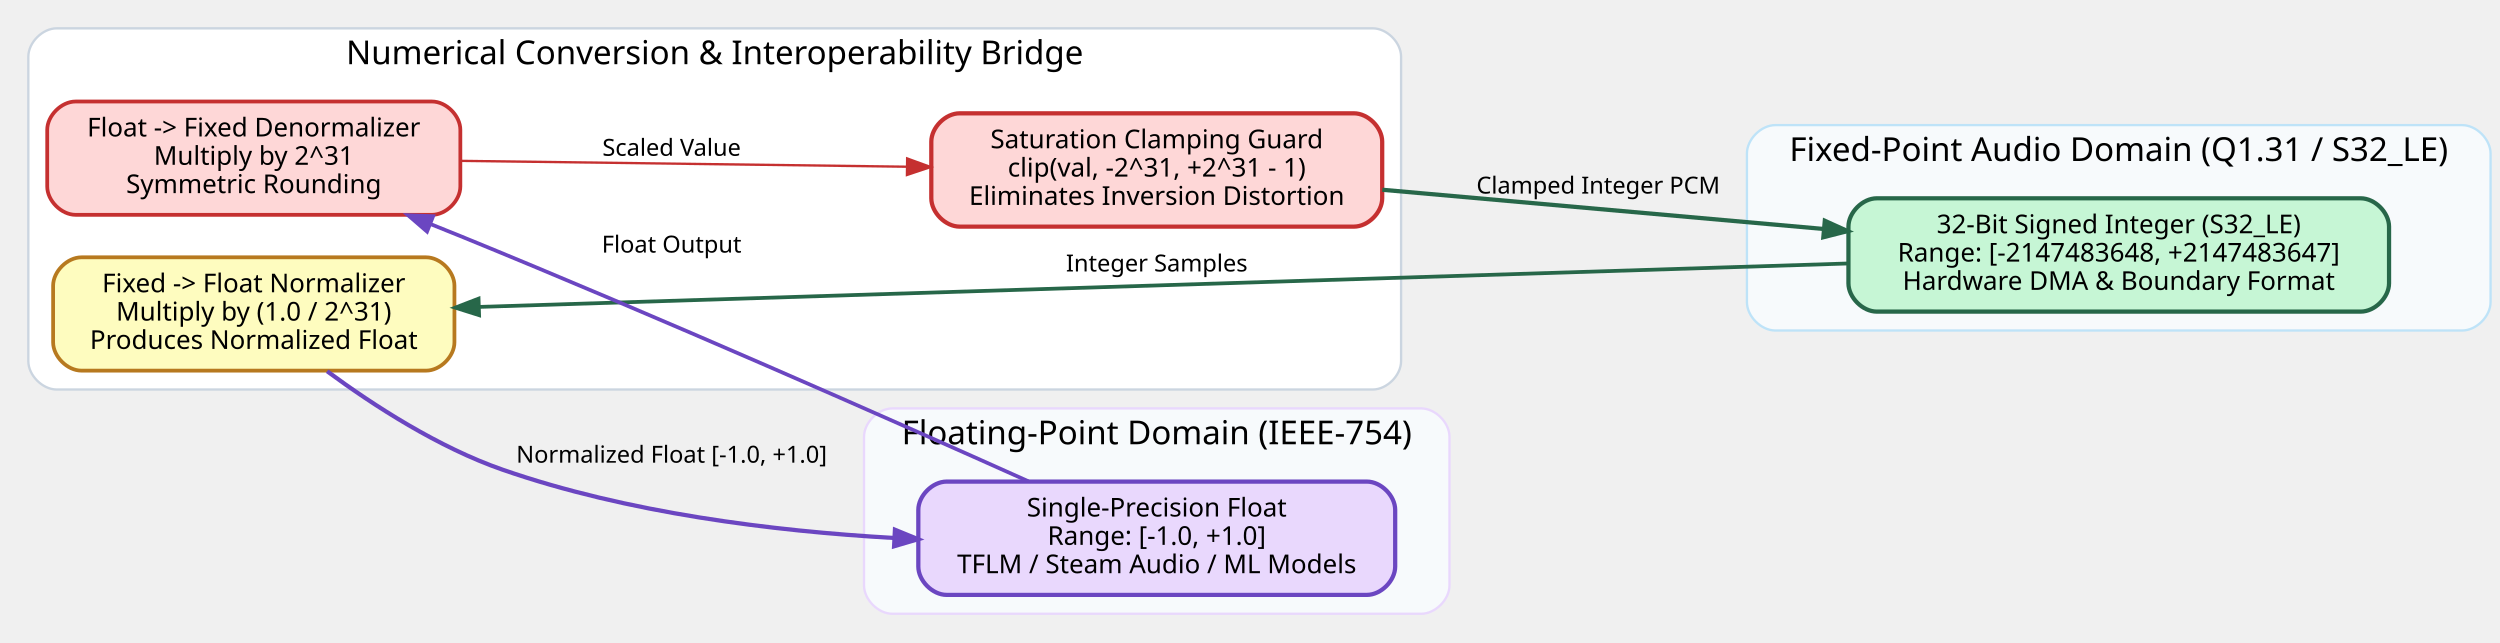
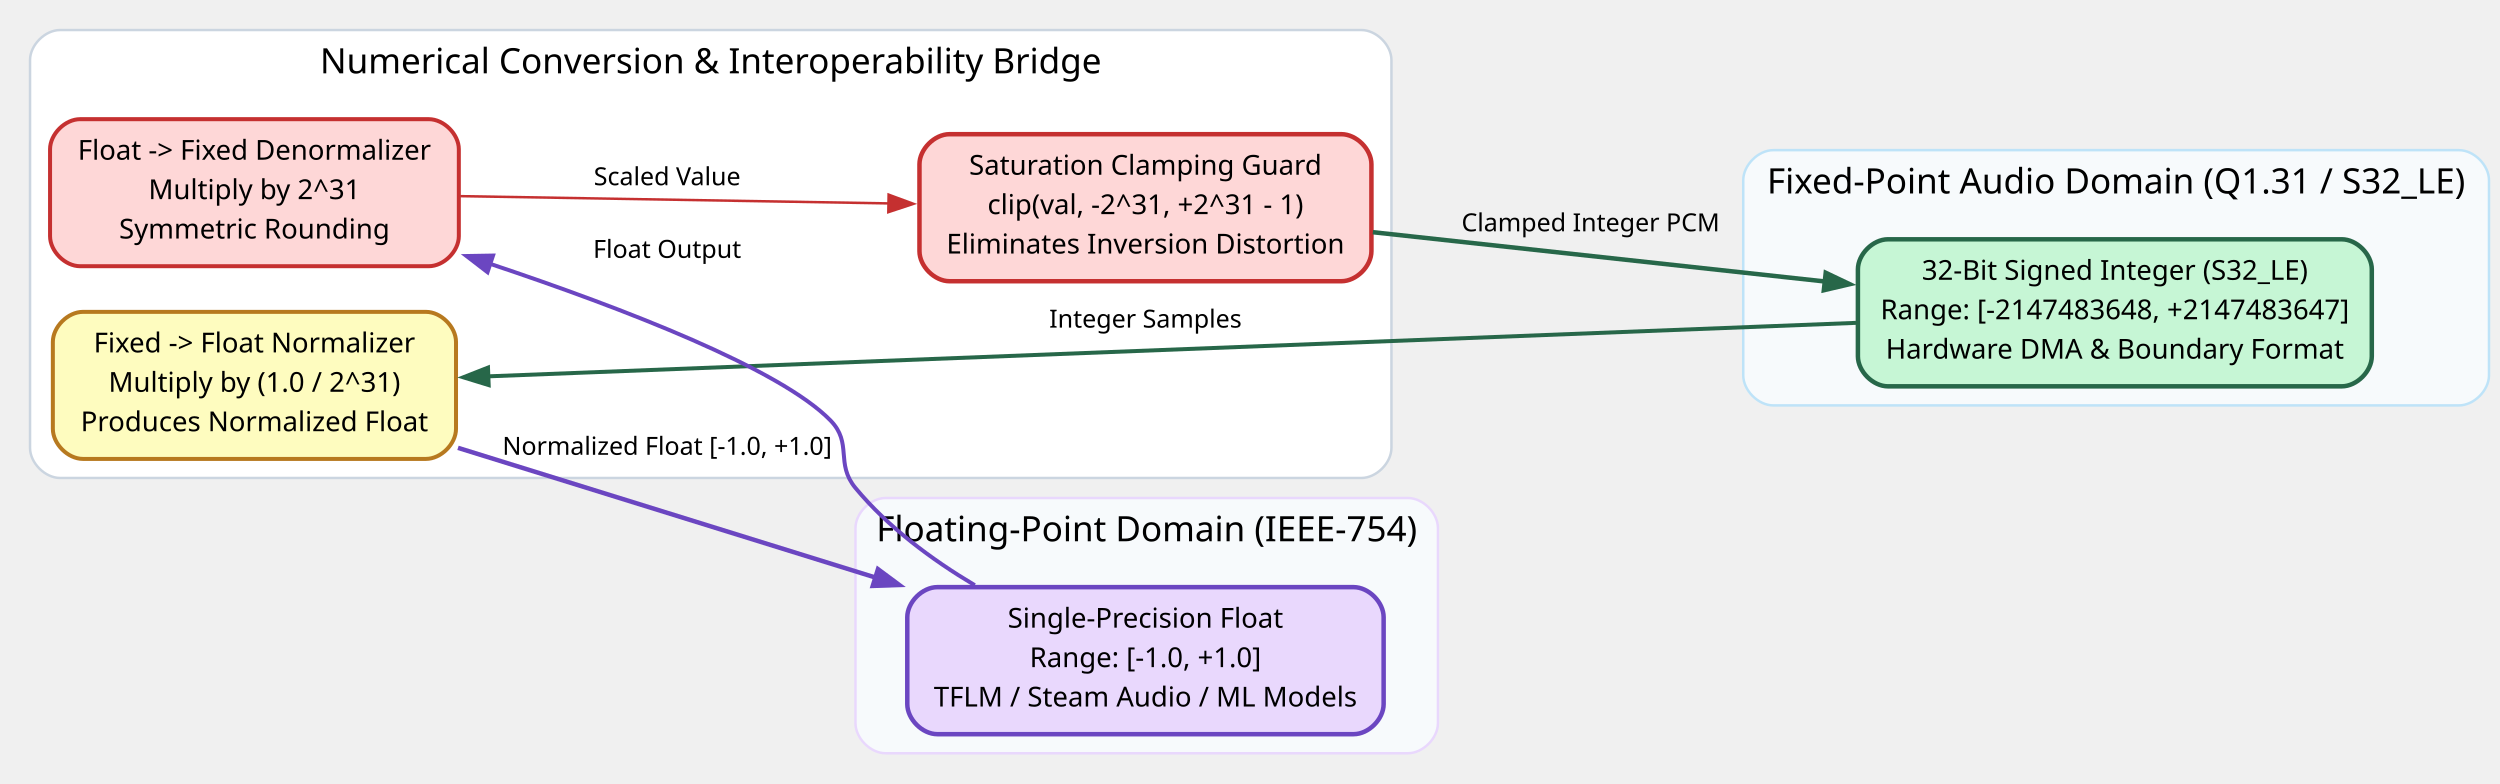
- <svg xmlns="http://www.w3.org/2000/svg" width="1059pt" height="272pt" viewBox="0.00 0.00 1059.00 272.00">
-   <g id="graph0" class="graph" transform="scale(1 1) rotate(0) translate(4 268)">
+ <svg xmlns="http://www.w3.org/2000/svg" width="999pt" height="313pt" viewBox="0.00 0.00 999.00 313.00">
+   <g id="graph0" class="graph" transform="scale(1 1) rotate(0) translate(4 309)">
    <g id="clust1" class="cluster">
-       <path fill="#f7fafc" stroke="#bee3f8" d="M748,-128C748,-128 1039,-128 1039,-128 1045,-128 1051,-134 1051,-140 1051,-140 1051,-203 1051,-203 1051,-209 1045,-215 1039,-215 1039,-215 748,-215 748,-215 742,-215 736,-209 736,-203 736,-203 736,-140 736,-140 736,-134 742,-128 748,-128" />
-       <text text-anchor="middle" x="893.5" y="-199.8" font-family="verdana" font-size="14.00">Fixed-Point Audio Domain (Q1.31 / S32_LE)</text>
+       <path fill="#f7fafc" stroke="#bee3f8" d="M704.6,-147C704.6,-147 978.6,-147 978.6,-147 984.6,-147 990.6,-153 990.6,-159 990.6,-159 990.6,-237 990.6,-237 990.6,-243 984.6,-249 978.6,-249 978.6,-249 704.6,-249 704.6,-249 698.6,-249 692.6,-243 692.6,-237 692.6,-237 692.6,-159 692.6,-159 692.6,-153 698.6,-147 704.6,-147" />
+       <text xml:space="preserve" text-anchor="middle" x="841.6" y="-231.7" font-family="verdana" font-size="14.00">Fixed-Point Audio Domain (Q1.31 / S32_LE)</text>
    </g>
    <g id="clust2" class="cluster">
-       <path fill="#ffffff" stroke="#cbd5e0" d="M20,-103C20,-103 577.5,-103 577.5,-103 583.5,-103 589.5,-109 589.5,-115 589.5,-115 589.5,-244 589.5,-244 589.5,-250 583.5,-256 577.5,-256 577.5,-256 20,-256 20,-256 14,-256 8,-250 8,-244 8,-244 8,-115 8,-115 8,-109 14,-103 20,-103" />
-       <text text-anchor="middle" x="298.75" y="-240.8" font-family="verdana" font-size="14.00">Numerical Conversion &amp; Interoperability Bridge</text>
+       <path fill="#ffffff" stroke="#cbd5e0" d="M20,-118C20,-118 540.02,-118 540.02,-118 546.02,-118 552.02,-124 552.02,-130 552.02,-130 552.02,-285 552.02,-285 552.02,-291 546.02,-297 540.02,-297 540.02,-297 20,-297 20,-297 14,-297 8,-291 8,-285 8,-285 8,-130 8,-130 8,-124 14,-118 20,-118" />
+       <text xml:space="preserve" text-anchor="middle" x="280.01" y="-279.7" font-family="verdana" font-size="14.00">Numerical Conversion &amp; Interoperability Bridge</text>
    </g>
    <g id="clust3" class="cluster">
-       <path fill="#f7fafc" stroke="#e9d8fd" d="M374,-8C374,-8 598,-8 598,-8 604,-8 610,-14 610,-20 610,-20 610,-83 610,-83 610,-89 604,-95 598,-95 598,-95 374,-95 374,-95 368,-95 362,-89 362,-83 362,-83 362,-20 362,-20 362,-14 368,-8 374,-8" />
-       <text text-anchor="middle" x="486" y="-79.8" font-family="verdana" font-size="14.00">Floating-Point Domain (IEEE-754)</text>
+       <path fill="#f7fafc" stroke="#e9d8fd" d="M349.85,-8C349.85,-8 558.6,-8 558.6,-8 564.6,-8 570.6,-14 570.6,-20 570.6,-20 570.6,-98 570.6,-98 570.6,-104 564.6,-110 558.6,-110 558.6,-110 349.85,-110 349.85,-110 343.85,-110 337.85,-104 337.85,-98 337.85,-98 337.85,-20 337.85,-20 337.85,-14 343.85,-8 349.85,-8" />
+       <text xml:space="preserve" text-anchor="middle" x="454.22" y="-92.7" font-family="verdana" font-size="14.00">Floating-Point Domain (IEEE-754)</text>
    </g>
    <g id="node1" class="node">
-       <path fill="#c6f6d5" stroke="#276749" stroke-width="1.8" d="M996,-184C996,-184 791,-184 791,-184 785,-184 779,-178 779,-172 779,-172 779,-148 779,-148 779,-142 785,-136 791,-136 791,-136 996,-136 996,-136 1002,-136 1008,-142 1008,-148 1008,-148 1008,-172 1008,-172 1008,-178 1002,-184 996,-184" />
-       <text text-anchor="middle" x="893.5" y="-169.2" font-family="verdana" font-size="11.00">32-Bit Signed Integer (S32_LE)</text>
-       <text text-anchor="middle" x="893.5" y="-157.2" font-family="verdana" font-size="11.00">Range: [-2147483648, +2147483647]</text>
-       <text text-anchor="middle" x="893.5" y="-145.2" font-family="verdana" font-size="11.00">Hardware DMA &amp; Boundary Format</text>
+       <path fill="#c6f6d5" stroke="#276749" stroke-width="1.8" d="M931.77,-213.38C931.77,-213.38 750.42,-213.38 750.42,-213.38 744.42,-213.38 738.42,-207.38 738.42,-201.38 738.42,-201.38 738.42,-166.62 738.42,-166.62 738.42,-160.62 744.42,-154.62 750.42,-154.62 750.42,-154.62 931.77,-154.62 931.77,-154.62 937.77,-154.62 943.77,-160.62 943.77,-166.62 943.77,-166.62 943.77,-201.38 943.77,-201.38 943.77,-207.38 937.77,-213.38 931.77,-213.38" />
+       <text xml:space="preserve" text-anchor="middle" x="841.1" y="-197.18" font-family="verdana" font-size="11.00">32-Bit Signed Integer (S32_LE)</text>
+       <text xml:space="preserve" text-anchor="middle" x="841.1" y="-181.43" font-family="verdana" font-size="11.00">Range: [-2147483648, +2147483647]</text>
+       <text xml:space="preserve" text-anchor="middle" x="841.1" y="-165.68" font-family="verdana" font-size="11.00">Hardware DMA &amp; Boundary Format</text>
    </g>
    <g id="node2" class="node">
-       <path fill="#fefcbf" stroke="#b7791f" stroke-width="1.6" d="M176.5,-159C176.5,-159 30.5,-159 30.5,-159 24.5,-159 18.5,-153 18.5,-147 18.5,-147 18.5,-123 18.5,-123 18.5,-117 24.5,-111 30.5,-111 30.5,-111 176.5,-111 176.5,-111 182.5,-111 188.5,-117 188.5,-123 188.5,-123 188.5,-147 188.5,-147 188.5,-153 182.5,-159 176.5,-159" />
-       <text text-anchor="middle" x="103.5" y="-144.2" font-family="verdana" font-size="11.00">Fixed -&gt; Float Normalizer</text>
-       <text text-anchor="middle" x="103.5" y="-132.2" font-family="verdana" font-size="11.00">Multiply by (1.0 / 2^31)</text>
-       <text text-anchor="middle" x="103.5" y="-120.2" font-family="verdana" font-size="11.00">Produces Normalized Float</text>
+       <path fill="#fefcbf" stroke="#b7791f" stroke-width="1.6" d="M166.22,-184.38C166.22,-184.38 29.12,-184.38 29.12,-184.38 23.12,-184.38 17.12,-178.38 17.12,-172.38 17.12,-172.38 17.12,-137.62 17.12,-137.62 17.12,-131.62 23.12,-125.62 29.12,-125.62 29.12,-125.62 166.22,-125.62 166.22,-125.62 172.22,-125.62 178.22,-131.62 178.22,-137.62 178.22,-137.62 178.22,-172.38 178.22,-172.38 178.22,-178.38 172.22,-184.38 166.22,-184.38" />
+       <text xml:space="preserve" text-anchor="middle" x="97.67" y="-168.18" font-family="verdana" font-size="11.00">Fixed -&gt; Float Normalizer</text>
+       <text xml:space="preserve" text-anchor="middle" x="97.67" y="-152.43" font-family="verdana" font-size="11.00">Multiply by (1.0 / 2^31)</text>
+       <text xml:space="preserve" text-anchor="middle" x="97.67" y="-136.68" font-family="verdana" font-size="11.00">Produces Normalized Float</text>
    </g>
    <g id="edge1" class="edge">
-       <path fill="none" stroke="#276749" stroke-width="1.6" d="M778.73,-156.39C622.51,-151.43 344.48,-142.61 199.07,-138" />
-       <polygon fill="#276749" stroke="#276749" stroke-width="1.6" points="198.94,-134.49 188.83,-137.68 198.71,-141.49 198.94,-134.49" />
-       <text text-anchor="middle" x="486" y="-153" font-family="verdana" font-size="10.00">Integer Samples</text>
+       <path fill="none" stroke="#276749" stroke-width="1.6" d="M737.66,-179.99C592.76,-174.33 330.14,-164.05 190.98,-158.61" />
+       <polygon fill="#276749" stroke="#276749" stroke-width="1.6" points="191.27,-155.12 181.14,-158.23 191,-162.11 191.27,-155.12" />
+       <text xml:space="preserve" text-anchor="middle" x="453.72" y="-178.08" font-family="verdana" font-size="10.00">Integer Samples</text>
    </g>
    <g id="node5" class="node">
-       <path fill="#e9d8fd" stroke="#6b46c1" stroke-width="1.8" d="M575,-64C575,-64 397,-64 397,-64 391,-64 385,-58 385,-52 385,-52 385,-28 385,-28 385,-22 391,-16 397,-16 397,-16 575,-16 575,-16 581,-16 587,-22 587,-28 587,-28 587,-52 587,-52 587,-58 581,-64 575,-64" />
-       <text text-anchor="middle" x="486" y="-49.2" font-family="verdana" font-size="11.00">Single-Precision Float</text>
-       <text text-anchor="middle" x="486" y="-37.2" font-family="verdana" font-size="11.00">Range: [-1.0, +1.0]</text>
-       <text text-anchor="middle" x="486" y="-25.2" font-family="verdana" font-size="11.00">TFLM / Steam Audio / ML Models</text>
+       <path fill="#e9d8fd" stroke="#6b46c1" stroke-width="1.8" d="M536.9,-74.38C536.9,-74.38 370.55,-74.38 370.55,-74.38 364.55,-74.38 358.55,-68.38 358.55,-62.38 358.55,-62.38 358.55,-27.62 358.55,-27.62 358.55,-21.62 364.55,-15.62 370.55,-15.62 370.55,-15.62 536.9,-15.62 536.9,-15.62 542.9,-15.62 548.9,-21.62 548.9,-27.62 548.9,-27.62 548.9,-62.38 548.9,-62.38 548.9,-68.38 542.9,-74.38 536.9,-74.38" />
+       <text xml:space="preserve" text-anchor="middle" x="453.72" y="-58.17" font-family="verdana" font-size="11.00">Single-Precision Float</text>
+       <text xml:space="preserve" text-anchor="middle" x="453.72" y="-42.42" font-family="verdana" font-size="11.00">Range: [-1.0, +1.0]</text>
+       <text xml:space="preserve" text-anchor="middle" x="453.72" y="-26.68" font-family="verdana" font-size="11.00">TFLM / Steam Audio / ML Models</text>
    </g>
    <g id="edge2" class="edge">
-       <path fill="none" stroke="#6b46c1" stroke-width="1.8" d="M134.57,-110.74C154.48,-96.07 181.84,-78.43 209,-69 261.7,-50.71 323.19,-43.03 374.73,-40.11" />
-       <polygon fill="#6b46c1" stroke="#6b46c1" stroke-width="1.8" points="375.1,-43.6 384.9,-39.59 374.74,-36.61 375.1,-43.6" />
-       <text text-anchor="middle" x="280.5" y="-72" font-family="verdana" font-size="10.00">Normalized Float [-1.0, +1.0]</text>
+       <path fill="none" stroke="#6b46c1" stroke-width="1.8" d="M179.01,-130.04C228.43,-114.69 292.33,-94.83 345.97,-78.17" />
+       <polygon fill="#6b46c1" stroke="#6b46c1" stroke-width="1.8" points="346.84,-81.56 355.35,-75.25 344.76,-74.88 346.84,-81.56" />
+       <text xml:space="preserve" text-anchor="middle" x="262.6" y="-127.25" font-family="verdana" font-size="10.00">Normalized Float [-1.0, +1.0]</text>
    </g>
    <g id="node3" class="node">
-       <path fill="#fed7d7" stroke="#c53030" stroke-width="1.6" d="M179,-225C179,-225 28,-225 28,-225 22,-225 16,-219 16,-213 16,-213 16,-189 16,-189 16,-183 22,-177 28,-177 28,-177 179,-177 179,-177 185,-177 191,-183 191,-189 191,-189 191,-213 191,-213 191,-219 185,-225 179,-225" />
-       <text text-anchor="middle" x="103.5" y="-210.2" font-family="verdana" font-size="11.00">Float -&gt; Fixed Denormalizer</text>
-       <text text-anchor="middle" x="103.5" y="-198.2" font-family="verdana" font-size="11.00">Multiply by 2^31</text>
-       <text text-anchor="middle" x="103.5" y="-186.2" font-family="verdana" font-size="11.00">Symmetric Rounding</text>
+       <path fill="#fed7d7" stroke="#c53030" stroke-width="1.6" d="M167.35,-261.38C167.35,-261.38 28,-261.38 28,-261.38 22,-261.38 16,-255.38 16,-249.38 16,-249.38 16,-214.62 16,-214.62 16,-208.62 22,-202.62 28,-202.62 28,-202.62 167.35,-202.62 167.35,-202.62 173.35,-202.62 179.35,-208.62 179.35,-214.62 179.35,-214.62 179.35,-249.38 179.35,-249.38 179.35,-255.38 173.35,-261.38 167.35,-261.38" />
+       <text xml:space="preserve" text-anchor="middle" x="97.67" y="-245.18" font-family="verdana" font-size="11.00">Float -&gt; Fixed Denormalizer</text>
+       <text xml:space="preserve" text-anchor="middle" x="97.67" y="-229.43" font-family="verdana" font-size="11.00">Multiply by 2^31</text>
+       <text xml:space="preserve" text-anchor="middle" x="97.67" y="-213.68" font-family="verdana" font-size="11.00">Symmetric Rounding</text>
    </g>
    <g id="node4" class="node">
-       <path fill="#fed7d7" stroke="#c53030" stroke-width="1.8" d="M569.5,-220C569.5,-220 402.5,-220 402.5,-220 396.5,-220 390.5,-214 390.5,-208 390.5,-208 390.5,-184 390.5,-184 390.5,-178 396.5,-172 402.5,-172 402.5,-172 569.5,-172 569.5,-172 575.5,-172 581.5,-178 581.5,-184 581.5,-184 581.5,-208 581.5,-208 581.5,-214 575.5,-220 569.5,-220" />
-       <text text-anchor="middle" x="486" y="-205.2" font-family="verdana" font-size="11.00">Saturation Clamping Guard</text>
-       <text text-anchor="middle" x="486" y="-193.2" font-family="verdana" font-size="11.00">clip(val, -2^31, +2^31 - 1)</text>
-       <text text-anchor="middle" x="486" y="-181.2" font-family="verdana" font-size="11.00">Eliminates Inversion Distortion</text>
+       <path fill="#fed7d7" stroke="#c53030" stroke-width="1.8" d="M532.02,-255.38C532.02,-255.38 375.42,-255.38 375.42,-255.38 369.42,-255.38 363.42,-249.38 363.42,-243.38 363.42,-243.38 363.42,-208.62 363.42,-208.62 363.42,-202.62 369.42,-196.62 375.42,-196.62 375.42,-196.62 532.02,-196.62 532.02,-196.62 538.02,-196.62 544.02,-202.62 544.02,-208.62 544.02,-208.62 544.02,-243.38 544.02,-243.38 544.02,-249.38 538.02,-255.38 532.02,-255.38" />
+       <text xml:space="preserve" text-anchor="middle" x="453.72" y="-239.18" font-family="verdana" font-size="11.00">Saturation Clamping Guard</text>
+       <text xml:space="preserve" text-anchor="middle" x="453.72" y="-223.43" font-family="verdana" font-size="11.00">clip(val, -2^31, +2^31 - 1)</text>
+       <text xml:space="preserve" text-anchor="middle" x="453.72" y="-207.68" font-family="verdana" font-size="11.00">Eliminates Inversion Distortion</text>
    </g>
    <g id="edge4" class="edge">
-       <path fill="none" stroke="#c53030" d="M191.32,-199.86C247.4,-199.12 320.72,-198.16 380.07,-197.38" />
-       <polygon fill="#c53030" stroke="#c53030" points="380.27,-200.88 390.22,-197.25 380.18,-193.88 380.27,-200.88" />
-       <text text-anchor="middle" x="280.5" y="-202" font-family="verdana" font-size="10.00">Scaled Value</text>
+       <path fill="none" stroke="#c53030" d="M179.9,-230.62C230.79,-229.76 296.8,-228.64 351.14,-227.72" />
+       <polygon fill="#c53030" stroke="#c53030" points="351.09,-231.22 361.03,-227.55 350.97,-224.22 351.09,-231.22" />
+       <text xml:space="preserve" text-anchor="middle" x="262.6" y="-234.98" font-family="verdana" font-size="10.00">Scaled Value</text>
    </g>
    <g id="edge5" class="edge">
-       <path fill="none" stroke="#276749" stroke-width="1.8" d="M581.56,-187.61C637.2,-182.67 708.21,-176.36 768.32,-171.02" />
-       <polygon fill="#276749" stroke="#276749" stroke-width="1.8" points="768.99,-174.48 778.64,-170.11 768.37,-167.51 768.99,-174.48" />
-       <text text-anchor="middle" x="673" y="-186" font-family="verdana" font-size="10.00">Clamped Integer PCM</text>
+       <path fill="none" stroke="#276749" stroke-width="1.8" d="M544.59,-216.21C598.47,-210.33 667.51,-202.81 725.3,-196.51" />
+       <polygon fill="#276749" stroke="#276749" stroke-width="1.8" points="725.56,-200 735.13,-195.44 724.81,-193.04 725.56,-200" />
+       <text xml:space="preserve" text-anchor="middle" x="631.6" y="-216.57" font-family="verdana" font-size="10.00">Clamped Integer PCM</text>
    </g>
    <g id="edge3" class="edge">
-       <path fill="none" stroke="#6b46c1" stroke-width="1.6" d="M431.67,-64.1C373,-90.41 275.78,-133.39 191,-168 186.87,-169.69 182.62,-171.39 178.32,-173.1" />
-       <polygon fill="#6b46c1" stroke="#6b46c1" stroke-width="1.6" points="176.89,-169.9 168.87,-176.82 179.46,-176.41 176.89,-169.9" />
-       <text text-anchor="middle" x="280.5" y="-161" font-family="verdana" font-size="10.00">Float Output</text>
+       <path fill="none" stroke="#6b46c1" stroke-width="1.6" d="M385.53,-75.14C368.18,-85.46 350.77,-98.42 337.85,-114 329.68,-123.85 336.79,-131.85 327.85,-141 307.81,-161.51 245.98,-185.48 191.59,-203.66" />
+       <polygon fill="#6b46c1" stroke="#6b46c1" stroke-width="1.6" points="190.81,-200.23 182.41,-206.69 193.01,-206.88 190.81,-200.23" />
+       <text xml:space="preserve" text-anchor="middle" x="262.6" y="-205.95" font-family="verdana" font-size="10.00">Float Output</text>
    </g>
  </g>
</svg>
